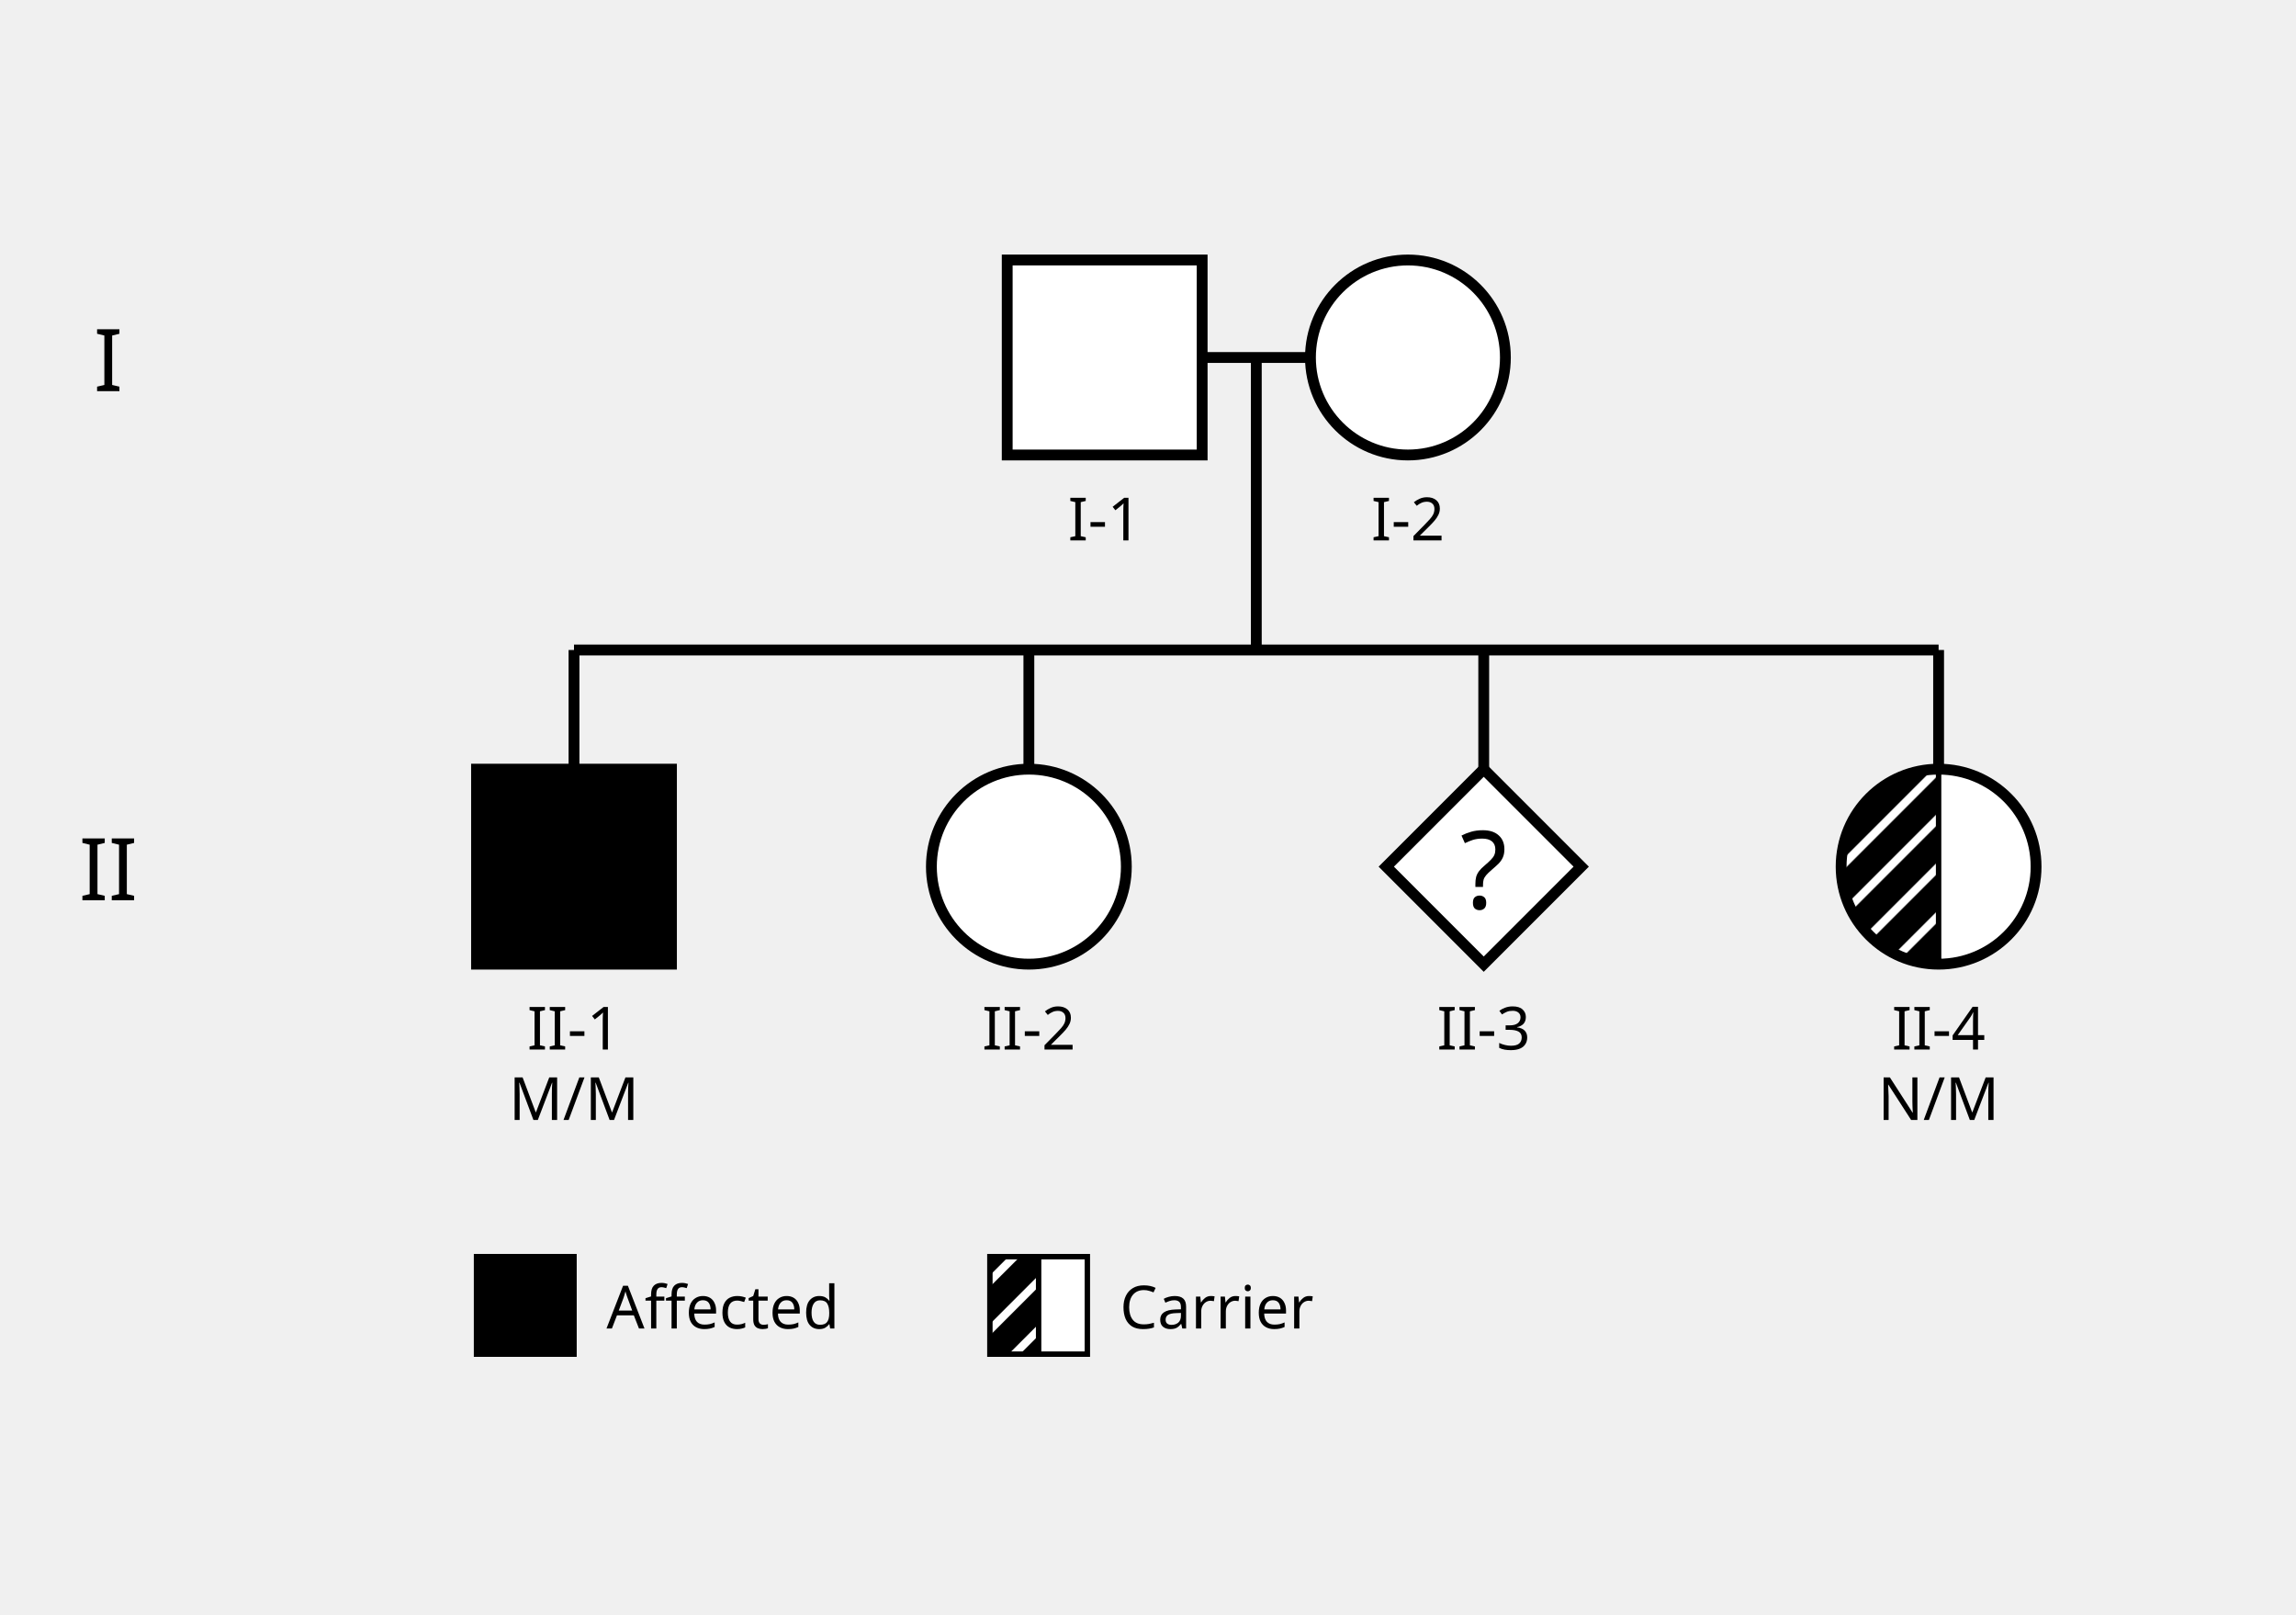
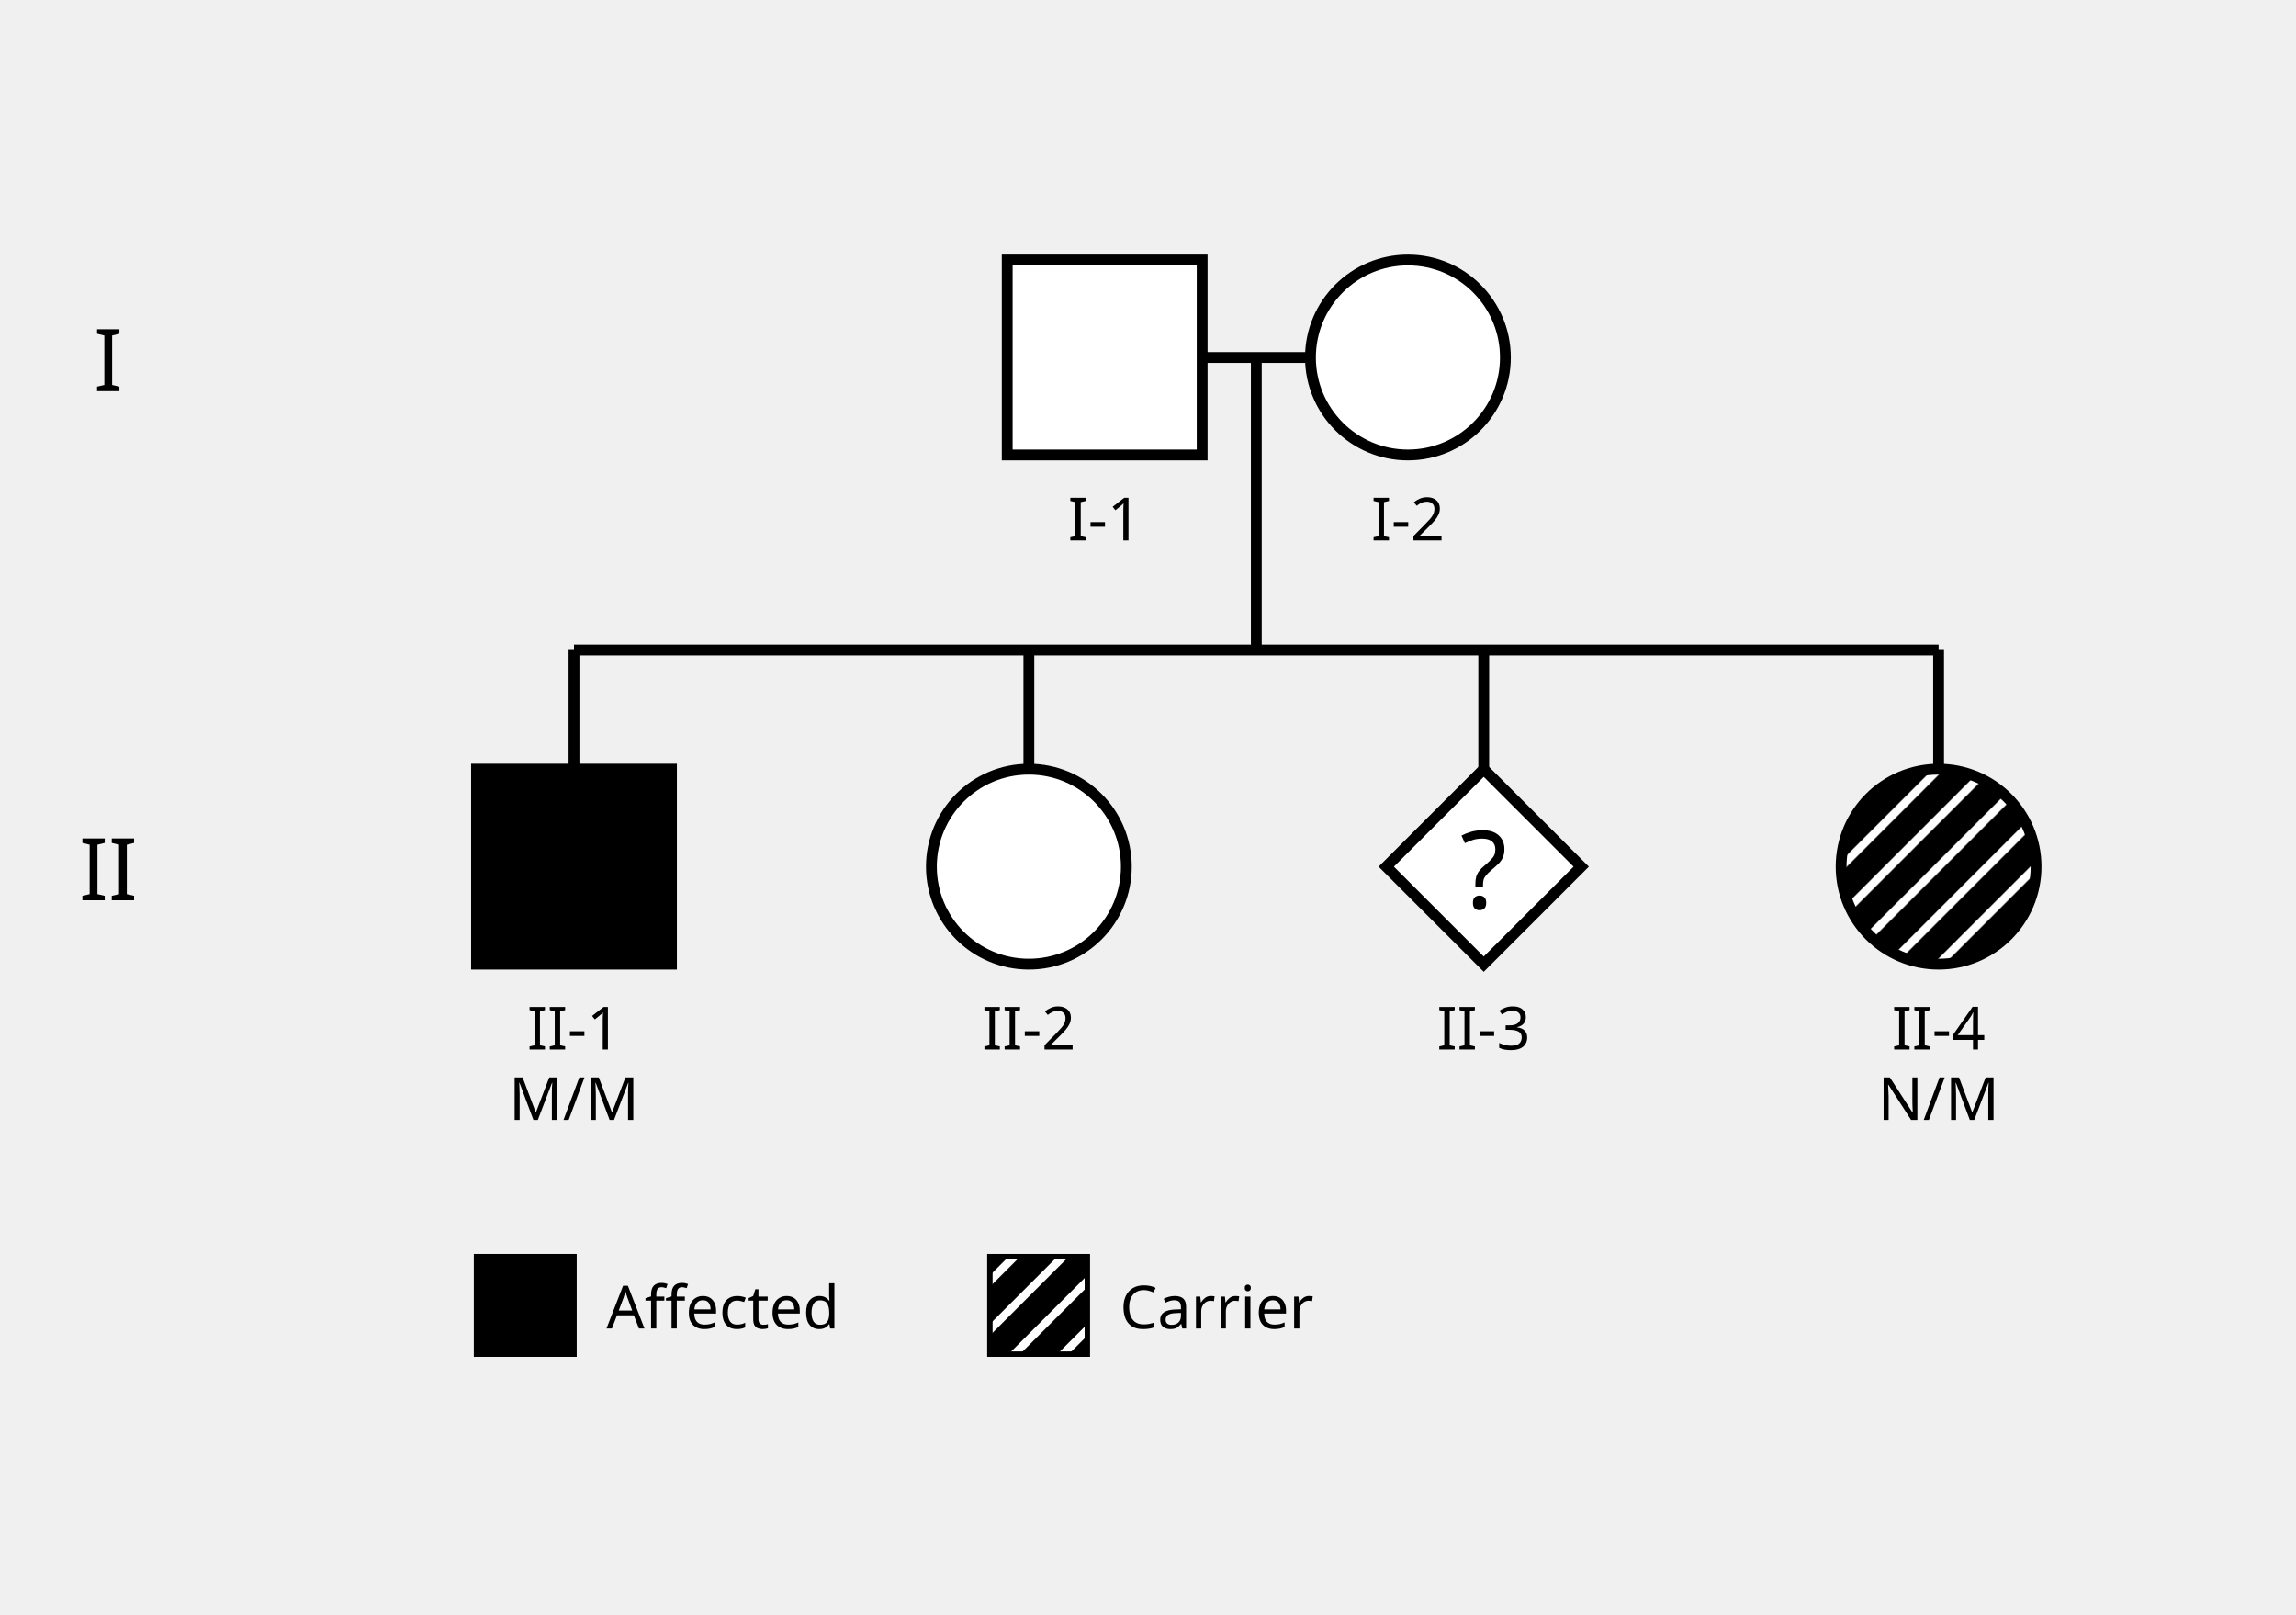
<svg xmlns="http://www.w3.org/2000/svg" width="424" height="298" viewBox="0 0 424 298" class="pedigree" data-title="A sibship of four in birth order, mixed gender and status" data-conditions="[&quot;&quot;]">
  <defs>
    <pattern id="fill-affected-0" class="fill-pattern" data-condition="0" data-status="affected" x="-180" y="-180" width="360" height="360" patternUnits="userSpaceOnUse">
      <rect class="tone" width="360" height="360" fill="#000000" />
    </pattern>
    <pattern id="fill-carrier-0" class="fill-pattern" data-condition="0" data-status="carrier" x="-180" y="-180" width="360" height="360" patternUnits="userSpaceOnUse">
      <rect class="tone" width="360" height="360" fill="#000000" />
      <path class="hatch" d="M0,4.5L4.5,0M0,13.5L13.5,0M0,22.5L22.5,0M0,31.5L31.5,0M0,40.5L40.5,0M0,49.5L49.5,0M0,58.5L58.5,0M0,67.5L67.5,0M0,76.5L76.5,0M0,85.5L85.5,0M0,94.5L94.5,0M0,103.5L103.5,0M0,112.5L112.5,0M0,121.5L121.5,0M0,130.5L130.5,0M0,139.5L139.5,0M0,148.5L148.5,0M0,157.5L157.5,0M0,166.5L166.5,0M0,175.5L175.5,0M0,184.5L184.5,0M0,193.5L193.5,0M0,202.5L202.5,0M0,211.5L211.5,0M0,220.5L220.5,0M0,229.5L229.5,0M0,238.5L238.5,0M0,247.5L247.5,0M0,256.5L256.5,0M0,265.5L265.5,0M0,274.5L274.5,0M0,283.5L283.5,0M0,292.5L292.5,0M0,301.5L301.5,0M0,310.5L310.5,0M0,319.5L319.5,0M0,328.5L328.5,0M0,337.5L337.5,0M0,346.5L346.5,0M0,355.5L355.5,0M4.5,360L360,4.5M13.5,360L360,13.5M22.5,360L360,22.5M31.5,360L360,31.5M40.5,360L360,40.5M49.5,360L360,49.5M58.5,360L360,58.5M67.5,360L360,67.5M76.5,360L360,76.5M85.5,360L360,85.5M94.5,360L360,94.5M103.5,360L360,103.5M112.5,360L360,112.5M121.5,360L360,121.5M130.5,360L360,130.5M139.5,360L360,139.5M148.5,360L360,148.5M157.5,360L360,157.5M166.5,360L360,166.5M175.5,360L360,175.5M184.5,360L360,184.5M193.5,360L360,193.5M202.5,360L360,202.5M211.5,360L360,211.5M220.5,360L360,220.5M229.5,360L360,229.5M238.5,360L360,238.5M247.5,360L360,247.5M256.5,360L360,256.5M265.5,360L360,265.5M274.5,360L360,274.5M283.5,360L360,283.5M292.5,360L360,292.5M301.5,360L360,301.5M310.5,360L360,310.5M319.5,360L360,319.5M328.5,360L360,328.5M337.5,360L360,337.5M346.5,360L360,346.5M355.5,360L360,355.5" fill="none" stroke="#ffffff" stroke-width="1.5" />
    </pattern>
  </defs>
  <g class="generation" data-generation="1">
    <text x="20" y="66" font-family="sans-serif" font-size="16" fill="#000000" text-anchor="middle" dominant-baseline="central">I</text>
  </g>
  <g class="generation" data-generation="2">
    <text x="20" y="160" font-family="sans-serif" font-size="16" fill="#000000" text-anchor="middle" dominant-baseline="central">II</text>
  </g>
  <g class="mating" data-partners="I-1 I-2">
    <line x1="222" y1="66" x2="242" y2="66" stroke="#000000" stroke-width="2" />
    <line class="hit" x1="222" y1="66" x2="242" y2="66" stroke="none" stroke-width="12" pointer-events="stroke" />
  </g>
  <g class="sibship" data-parents="I-1 I-2" data-children="II-1 II-2 II-3 II-4">
    <line x1="232" y1="66" x2="232" y2="120" stroke="#000000" stroke-width="2" />
    <line x1="106" y1="120" x2="358" y2="120" stroke="#000000" stroke-width="2" />
    <line x1="106" y1="120" x2="106" y2="142" stroke="#000000" stroke-width="2" />
    <line x1="190" y1="120" x2="190" y2="142" stroke="#000000" stroke-width="2" />
    <line x1="274" y1="120" x2="274" y2="142" stroke="#000000" stroke-width="2" />
    <line x1="358" y1="120" x2="358" y2="142" stroke="#000000" stroke-width="2" />
  </g>
  <g id="ind-I-1" class="individual" data-position="I-1" data-generation="1" data-index="1" data-gender="man">
    <rect class="backing" x="186" y="48" width="36" height="36" fill="#ffffff" />
    <rect class="symbol" x="186" y="48" width="36" height="36" fill="none" stroke="#000000" stroke-width="2" />
    <text class="label" x="204" y="95.5" font-family="sans-serif" font-size="11" fill="#000000" text-anchor="middle" dominant-baseline="central">I-1</text>
    <rect class="hit" x="186" y="48" width="36" height="66" fill="none" pointer-events="all" />
  </g>
  <g id="ind-I-2" class="individual" data-position="I-2" data-generation="1" data-index="2" data-gender="woman">
    <circle class="backing" cx="260" cy="66" r="18" fill="#ffffff" />
    <circle class="symbol" cx="260" cy="66" r="18" fill="none" stroke="#000000" stroke-width="2" />
    <text class="label" x="260" y="95.5" font-family="sans-serif" font-size="11" fill="#000000" text-anchor="middle" dominant-baseline="central">I-2</text>
    <rect class="hit" x="242" y="48" width="36" height="66" fill="none" pointer-events="all" />
  </g>
  <g id="ind-II-1" class="individual affected" data-position="II-1" data-generation="2" data-index="1" data-gender="man" data-condition-0="affected">
    <rect class="backing" x="88" y="142" width="36" height="36" fill="#ffffff" />
    <rect class="fill" data-condition="0" data-status="affected" transform="translate(106 160)" x="-18" y="-18" width="36" height="36" fill="url(#fill-affected-0)" />
    <rect class="symbol" x="88" y="142" width="36" height="36" fill="none" stroke="#000000" stroke-width="2" />
    <text class="label" x="106" y="189.5" font-family="sans-serif" font-size="11" fill="#000000" text-anchor="middle" dominant-baseline="central">II-1</text>
    <text class="label" x="106" y="202.5" font-family="sans-serif" font-size="11" fill="#000000" text-anchor="middle" dominant-baseline="central">M/M</text>
    <rect class="hit" x="88" y="142" width="36" height="66" fill="none" pointer-events="all" />
  </g>
  <g id="ind-II-2" class="individual" data-position="II-2" data-generation="2" data-index="2" data-gender="woman">
    <circle class="backing" cx="190" cy="160" r="18" fill="#ffffff" />
    <circle class="symbol" cx="190" cy="160" r="18" fill="none" stroke="#000000" stroke-width="2" />
    <text class="label" x="190" y="189.5" font-family="sans-serif" font-size="11" fill="#000000" text-anchor="middle" dominant-baseline="central">II-2</text>
    <rect class="hit" x="172" y="142" width="36" height="66" fill="none" pointer-events="all" />
  </g>
  <g id="ind-II-3" class="individual unknown" data-position="II-3" data-generation="2" data-index="3" data-gender="unknown" data-condition-0="unknown">
    <polygon class="backing" points="274,142 292,160 274,178 256,160" fill="#ffffff" />
    <polygon class="symbol" points="274,142 292,160 274,178 256,160" fill="none" stroke="#000000" stroke-width="2" />
    <text class="mark unknown" x="274" y="160" font-family="sans-serif" font-size="20" fill="#000000" text-anchor="middle" dominant-baseline="central">?</text>
    <text class="label" x="274" y="189.5" font-family="sans-serif" font-size="11" fill="#000000" text-anchor="middle" dominant-baseline="central">II-3</text>
    <rect class="hit" x="256" y="142" width="36" height="66" fill="none" pointer-events="all" />
  </g>
  <g id="ind-II-4" class="individual carrier" data-position="II-4" data-generation="2" data-index="4" data-gender="woman" data-condition-0="carrier">
    <circle class="backing" cx="358" cy="160" r="18" fill="#ffffff" />
-     <clipPath id="clip-II-4">
-       <circle cx="-4.5" cy="0" r="18" fill="none" />
-     </clipPath>
-     <rect class="fill" data-condition="0" data-status="carrier" x="-22.5" y="-18" width="18" height="36" transform="translate(362.5 160)" fill="url(#fill-carrier-0)" clip-path="url(#clip-II-4)" />
-     <path class="divider" d="M358,178L358,160L358,142L358,160" fill="none" stroke="#000000" stroke-width="1" stroke-linejoin="round" />
+     <circle class="fill" data-condition="0" data-status="carrier" transform="translate(362.5 160)" cx="-4.5" cy="0" r="18" fill="url(#fill-carrier-0)" />
    <circle class="symbol" cx="358" cy="160" r="18" fill="none" stroke="#000000" stroke-width="2" />
    <text class="label" x="358" y="189.5" font-family="sans-serif" font-size="11" fill="#000000" text-anchor="middle" dominant-baseline="central">II-4</text>
    <text class="label" x="358" y="202.5" font-family="sans-serif" font-size="11" fill="#000000" text-anchor="middle" dominant-baseline="central">N/M</text>
    <rect class="hit" x="340" y="142" width="36" height="66" fill="none" pointer-events="all" />
  </g>
  <g id="key" class="key">
    <g id="key-affected-0" class="key-entry" data-condition="0" data-status="affected">
      <rect class="swatch" x="-9" y="-9" width="18" height="18" transform="translate(97 241)" fill="url(#fill-affected-0)" stroke="#000000" stroke-width="1" />
      <text class="key-label" x="112" y="241" font-family="sans-serif" font-size="11" fill="#000000" text-anchor="start" dominant-baseline="central">Affected</text>
    </g>
    <g id="key-carrier-0" class="key-entry" data-condition="0" data-status="carrier">
-       <rect class="swatch-backing" x="-9" y="-9" width="18" height="18" transform="translate(191.8 241)" fill="#ffffff" />
-       <clipPath id="key-clip-carrier-0">
-         <rect x="-9" y="-9" width="18" height="18" />
-       </clipPath>
-       <rect class="swatch" data-condition="0" data-status="carrier" x="-9" y="-9" width="9" height="18" transform="translate(191.8 241)" fill="url(#fill-carrier-0)" clip-path="url(#key-clip-carrier-0)" />
-       <path class="divider" d="M191.8,250L191.8,241L191.8,232L191.8,241" fill="none" stroke="#000000" stroke-width="1" stroke-linejoin="round" />
-       <rect class="swatch-outline" x="-9" y="-9" width="18" height="18" transform="translate(191.8 241)" fill="none" stroke="#000000" stroke-width="1" />
+       <rect class="swatch" x="-9" y="-9" width="18" height="18" transform="translate(191.8 241)" fill="url(#fill-carrier-0)" stroke="#000000" stroke-width="1" />
      <text class="key-label" x="206.8" y="241" font-family="sans-serif" font-size="11" fill="#000000" text-anchor="start" dominant-baseline="central">Carrier</text>
    </g>
  </g>
</svg>
